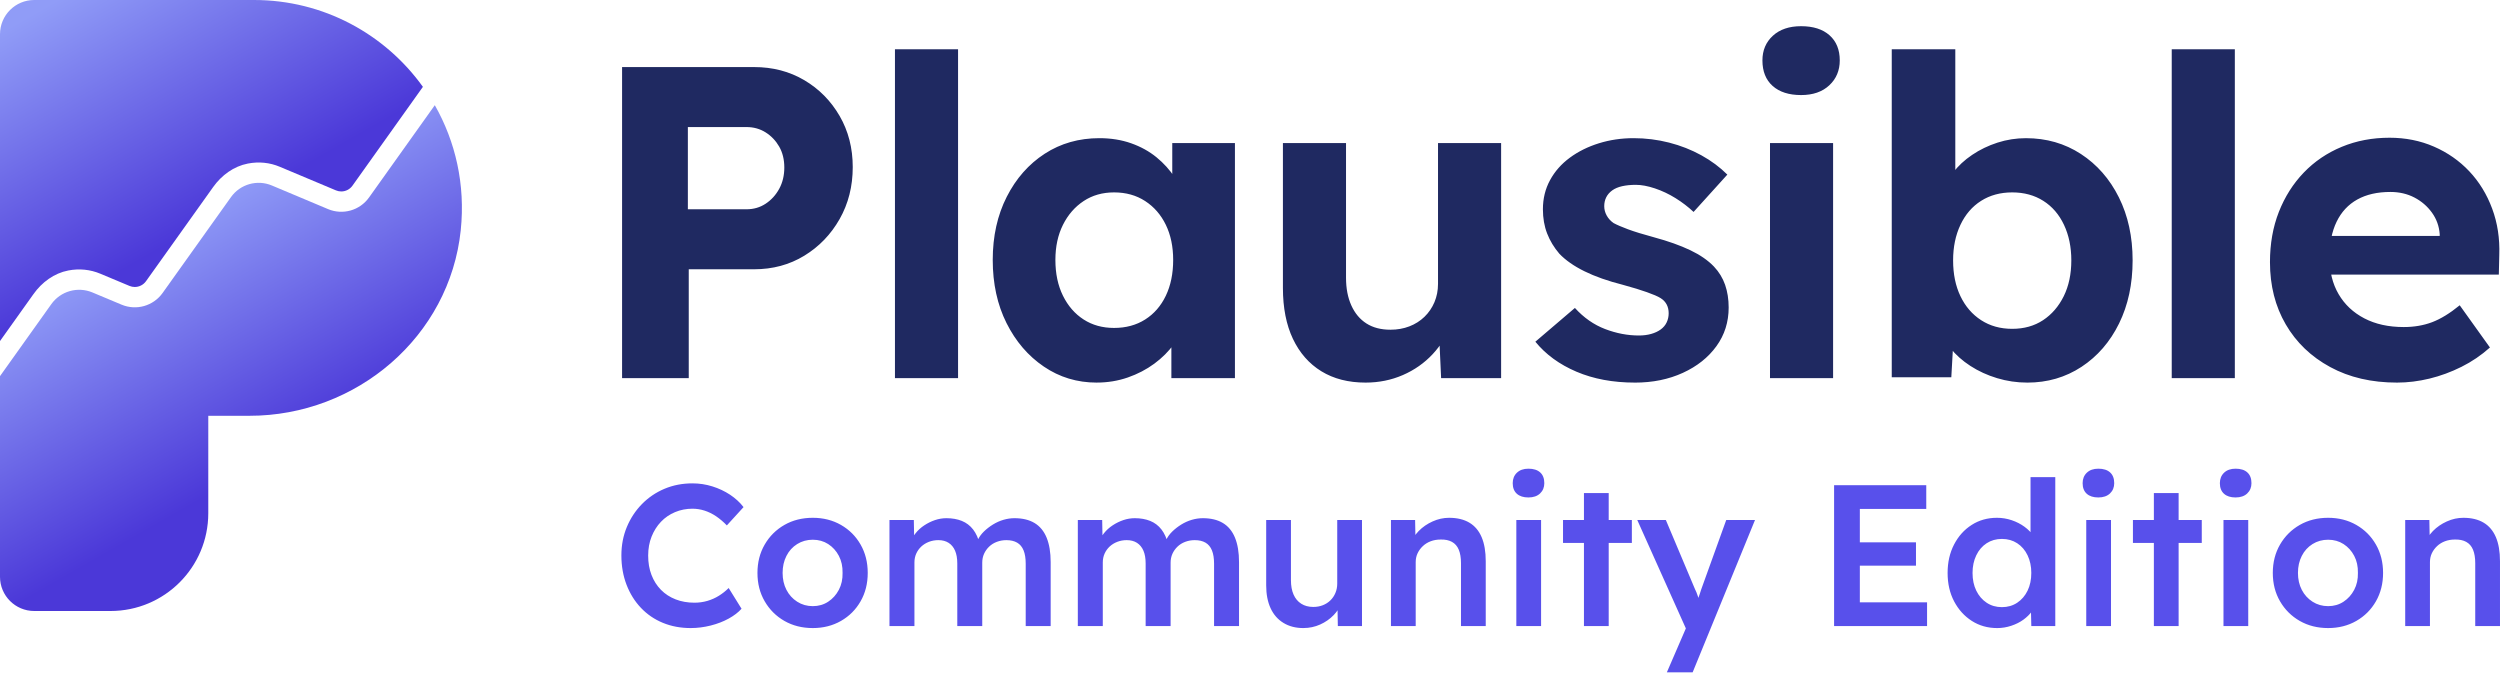
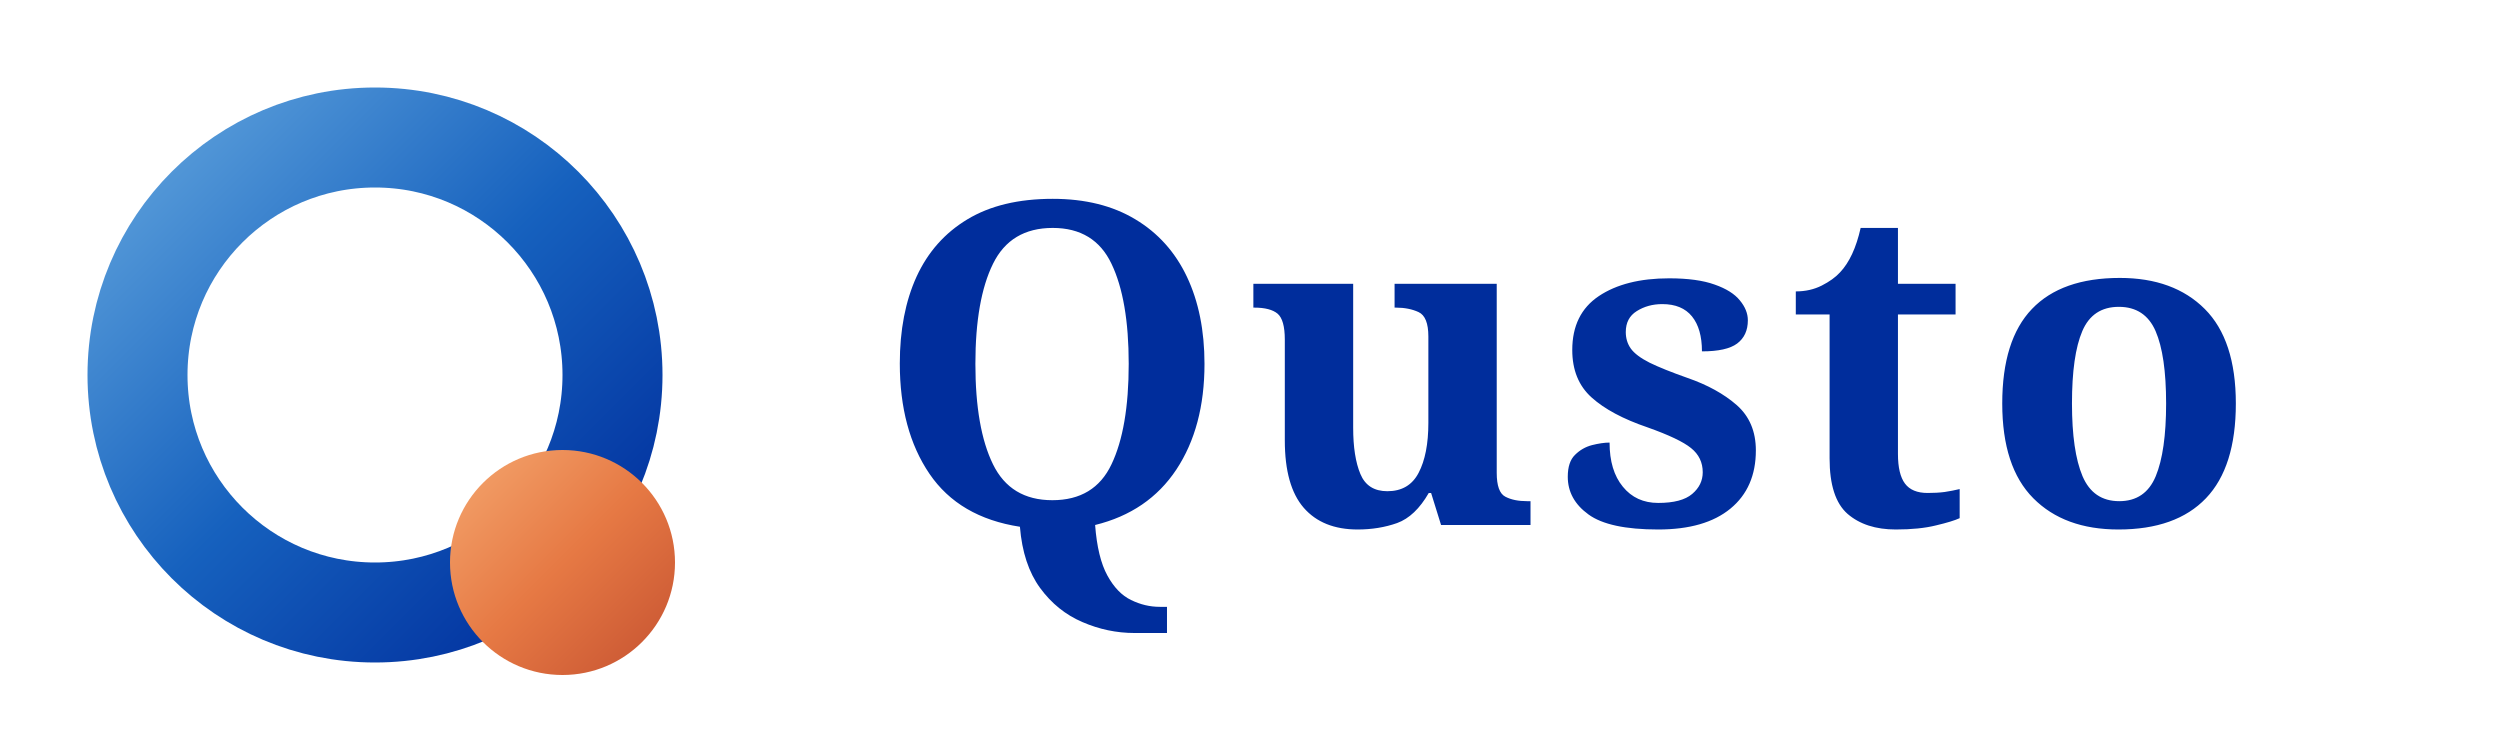
- <svg xmlns="http://www.w3.org/2000/svg" xmlns:xlink="http://www.w3.org/1999/xlink" id="Layer_2" viewBox="0 0 245.499 66.024">
+ <svg xmlns="http://www.w3.org/2000/svg" width="200" height="60" viewBox="0 0 200 60" fill="none">
  <defs>
-     <style>.cls-1{fill:url(#New_Gradient_Swatch_1);}.cls-1,.cls-2,.cls-3,.cls-4{stroke-width:0px;}.cls-2{fill:url(#New_Gradient_Swatch_1-2);}.cls-3{fill:#5850eb;}.cls-4{fill:#1f2961;}</style>
-     <linearGradient id="New_Gradient_Swatch_1" x1="14.841" y1="22.544" x2="27.473" y2="44.649" gradientUnits="userSpaceOnUse">
-       <stop offset="0" stop-color="#909cf7" />
-       <stop offset="1" stop-color="#4b38d8" />
+     <linearGradient id="blueGradient" x1="0%" y1="0%" x2="100%" y2="100%">
+       <stop offset="0%" style="stop-color:#5B9FDB;stop-opacity:1" />
+       <stop offset="50%" style="stop-color:#1661BE;stop-opacity:1" />
+       <stop offset="100%" style="stop-color:#002D9C;stop-opacity:1" />
    </linearGradient>
-     <linearGradient id="New_Gradient_Swatch_1-2" x1="7.984" y1="-1.358" x2="21.001" y2="21.422" xlink:href="#New_Gradient_Swatch_1" />
+     <linearGradient id="orangeGradient" x1="0%" y1="0%" x2="100%" y2="100%">
+       <stop offset="0%" style="stop-color:#F5A76F;stop-opacity:1" />
+       <stop offset="50%" style="stop-color:#E67944;stop-opacity:1" />
+       <stop offset="100%" style="stop-color:#C55130;stop-opacity:1" />
+     </linearGradient>
  </defs>
-   <g id="Plausible_-_Branding">
-     <g id="CE_Gradient_Logo_-_Purple_Gradient_on_White">
-       <g id="Symbol_-_Purple_Gradient">
-         <path class="cls-1" d="M45.246,22.603c-1.091,10.456-10.233,18.227-20.745,18.227h-4.048v9.57c0,5.302-4.298,9.6-9.6,9.6H3.36c-1.856,0-3.36-1.504-3.36-3.36v-19.703l5.038-7.069c.912-1.279,2.588-1.757,4.037-1.15l2.866,1.2c1.444.605,3.115.129,4.025-1.146l6.717-9.417c.907-1.272,2.574-1.745,4.014-1.14l5.52,2.32c1.443.607,3.114.132,4.022-1.143l6.459-9.063c2.025,3.56,3.015,7.789,2.547,12.271Z" />
-         <path class="cls-2" d="M3.292,28.873c.823-1.155,2.021-2.043,3.414-2.311,1.086-.209,2.157-.099,3.147.316l2.865,1.2c.165.069.339.104.516.104.437,0,.849-.212,1.103-.568l6.594-9.245c.823-1.154,2.02-2.041,3.412-2.308,1.082-.208,2.146-.099,3.128.314l5.52,2.32c.167.07.342.106.521.106.435,0,.846-.211,1.098-.565l6.919-9.708C37.827,3.364,31.78,0,24.945,0H3.36C1.504,0,0,1.504 0,3.36v30.132l3.292-4.619Z" />
-       </g>
-       <path id="Tagline_-_Purple" class="cls-3" d="M67.839,61.676c-1.001,0-1.916-.171-2.747-.514-.83-.342-1.548-.833-2.154-1.473-.607-.638-1.078-1.396-1.414-2.272-.335-.876-.504-1.834-.504-2.875,0-1.002.177-1.93.534-2.787.356-.856.85-1.608,1.482-2.253.633-.645,1.371-1.146,2.214-1.502.842-.355,1.759-.534,2.747-.534.672,0,1.324.099,1.956.297s1.212.471,1.74.819c.526.35.968.755,1.323,1.216l-1.64,1.798c-.342-.355-.695-.655-1.056-.899-.363-.243-.739-.428-1.127-.553-.389-.126-.788-.189-1.196-.189-.607,0-1.176.113-1.709.336-.534.224-.994.541-1.383.949s-.695.892-.919,1.453-.336,1.182-.336,1.867c0,.699.108,1.332.326,1.897.218.568.527,1.055.929,1.463.402.409.882.721,1.443.939.56.218,1.176.326,1.848.326.434,0,.856-.059,1.265-.177.408-.12.787-.287,1.135-.505.35-.217.668-.471.959-.76l1.264,2.035c-.316.355-.738.678-1.264.968-.527.29-1.117.517-1.769.682-.652.164-1.302.247-1.947.247ZM79.816,61.676c-1.041,0-1.97-.234-2.787-.701-.817-.468-1.461-1.11-1.936-1.927s-.711-1.746-.711-2.787c0-1.04.237-1.969.711-2.786s1.119-1.459,1.936-1.927c.817-.467,1.746-.701,2.787-.701,1.027,0,1.95.234,2.767.701.816.468,1.459,1.11,1.926,1.927.468.817.702,1.746.702,2.786,0,1.041-.234,1.97-.702,2.787-.467.817-1.11,1.459-1.926,1.927-.817.467-1.74.701-2.767.701ZM79.816,59.523c.566,0,1.07-.145,1.512-.436.441-.29.791-.677,1.047-1.166.257-.487.379-1.04.365-1.66.014-.632-.108-1.192-.365-1.679s-.607-.872-1.047-1.156c-.442-.283-.945-.425-1.512-.425s-1.078.142-1.532.425-.807.671-1.057,1.166c-.251.493-.375,1.051-.375,1.669,0,.621.125,1.173.375,1.66.251.488.603.876,1.057,1.166.454.291.966.436,1.532.436ZM87.345,61.479v-10.414h2.392l.039,2.095-.395.157c.118-.342.296-.662.534-.958.237-.297.52-.554.85-.77.329-.218.678-.389,1.047-.515.369-.125.744-.188,1.127-.188.566,0,1.07.089,1.512.267.441.179.809.458,1.106.84.296.383.516.87.662,1.463l-.375-.079.157-.316c.145-.316.349-.603.613-.86.263-.257.559-.487.889-.691s.675-.359,1.037-.465.721-.159,1.078-.159c.791,0,1.449.159,1.976.475.526.316.921.797,1.186,1.443.263.646.395,1.443.395,2.392v6.284h-2.451v-6.127c0-.526-.069-.962-.208-1.304s-.349-.595-.632-.76-.636-.247-1.057-.247c-.33,0-.642.055-.939.167-.296.112-.55.271-.76.475-.211.204-.375.438-.495.701-.118.264-.177.554-.177.87v6.225h-2.451v-6.146c0-.501-.072-.919-.217-1.255s-.356-.593-.633-.772c-.276-.177-.612-.266-1.007-.266-.33,0-.639.055-.929.167s-.54.267-.752.465c-.21.198-.375.428-.493.691-.118.264-.177.554-.177.87v6.245h-2.451ZM105.842,61.479v-10.414h2.392l.039,2.095-.395.157c.118-.342.296-.662.534-.958.237-.297.52-.554.85-.77.329-.218.678-.389,1.047-.515.369-.125.744-.188,1.127-.188.566,0,1.07.089,1.512.267.441.179.809.458,1.106.84.296.383.516.87.662,1.463l-.375-.079.157-.316c.145-.316.349-.603.613-.86.263-.257.559-.487.889-.691s.675-.359,1.037-.465.721-.159,1.078-.159c.791,0,1.449.159,1.976.475.526.316.921.797,1.186,1.443.263.646.395,1.443.395,2.392v6.284h-2.451v-6.127c0-.526-.069-.962-.208-1.304s-.349-.595-.632-.76-.636-.247-1.057-.247c-.33,0-.642.055-.939.167-.296.112-.55.271-.76.475-.211.204-.375.438-.495.701-.118.264-.177.554-.177.87v6.225h-2.451v-6.146c0-.501-.072-.919-.217-1.255s-.356-.593-.633-.772c-.276-.177-.612-.266-1.007-.266-.33,0-.639.055-.929.167s-.54.267-.752.465c-.21.198-.375.428-.493.691-.118.264-.177.554-.177.87v6.245h-2.451ZM127.994,61.676c-.75,0-1.402-.167-1.956-.504-.554-.336-.976-.817-1.265-1.443s-.434-1.373-.434-2.243v-6.422h2.431v5.909c0,.553.086,1.025.257,1.412.171.389.422.689.752.899.329.211.724.317,1.186.317.342,0,.655-.057.938-.169s.53-.269.741-.475c.21-.204.375-.447.493-.73.12-.283.179-.59.179-.919v-6.245h2.431v10.414h-2.372l-.04-2.174.436-.237c-.159.501-.425.945-.801,1.333-.375.389-.821.699-1.334.929s-1.06.346-1.64.346ZM136.591,61.479v-10.414h2.372l.04,2.134-.454.238c.131-.475.388-.906.77-1.295.381-.388.836-.701,1.363-.938.527-.238,1.067-.356,1.62-.356.791,0,1.453.159,1.986.475.534.316.935.791,1.206,1.422.269.632.405,1.422.405,2.372v6.363h-2.431v-6.186c0-.526-.073-.964-.218-1.314-.145-.349-.369-.605-.672-.77s-.672-.24-1.106-.228c-.356,0-.682.057-.978.169-.297.112-.554.271-.77.475-.218.204-.389.438-.515.701-.125.263-.188.554-.188.87v6.284h-2.431ZM150.089,48.85c-.487,0-.866-.121-1.137-.365-.269-.244-.404-.589-.404-1.037,0-.422.137-.764.414-1.028.277-.263.652-.395,1.127-.395.501,0,.886.122,1.156.366.271.244.405.595.405,1.057,0,.408-.138.744-.414,1.007-.277.264-.66.395-1.147.395ZM148.903,61.479v-10.414h2.431v10.414h-2.431ZM153.488,53.317v-2.252h6.76v2.252h-6.76ZM155.543,61.479v-13.063h2.431v13.063h-2.431ZM163.684,66.024l2.214-5.118.019,1.62-5.138-11.461h2.807l2.865,6.798c.092.171.185.399.277.682s.171.563.237.84l-.493.157c.092-.249.19-.516.296-.799s.204-.577.297-.88l2.45-6.798h2.826l-6.125,14.96h-2.53ZM180.107,61.479v-13.833h9.051v2.331h-6.522v9.17h6.601v2.331h-9.13ZM181.292,55.55v-2.292h6.857v2.292h-6.857ZM196.115,61.676c-.923,0-1.75-.234-2.481-.701-.731-.468-1.31-1.106-1.738-1.917-.428-.811-.642-1.742-.642-2.797,0-1.04.21-1.969.632-2.786s.998-1.459,1.73-1.927c.73-.467,1.557-.701,2.48-.701.5,0,.984.079,1.453.237.467.159.885.373,1.255.643.368.269.662.569.879.899.218.33.34.672.366,1.027l-.652.079v-6.877h2.431v14.624h-2.353l-.059-2.451.475.04c-.014.329-.128.646-.346.948-.217.303-.497.58-.84.831s-.741.451-1.196.602c-.454.152-.919.228-1.392.228ZM196.588,59.621c.566,0,1.067-.145,1.502-.434.436-.29.774-.685,1.018-1.186.243-.501.365-1.08.365-1.74,0-.645-.122-1.221-.365-1.728-.244-.507-.583-.903-1.018-1.186-.434-.283-.935-.425-1.502-.425s-1.066.142-1.502.425c-.434.283-.774.678-1.017,1.186-.244.507-.366,1.084-.366,1.728,0,.66.122,1.239.366,1.74.243.501.583.896,1.017,1.186.436.29.935.434,1.502.434ZM206.054,48.85c-.487,0-.866-.121-1.137-.365-.269-.244-.404-.589-.404-1.037,0-.422.137-.764.414-1.028.277-.263.652-.395,1.127-.395.501,0,.886.122,1.156.366.271.244.405.595.405,1.057,0,.408-.138.744-.414,1.007-.277.264-.66.395-1.147.395ZM204.869,61.479v-10.414h2.431v10.414h-2.431ZM209.453,53.317v-2.252h6.76v2.252h-6.76ZM211.509,61.479v-13.063h2.431v13.063h-2.431ZM219.531,48.85c-.487,0-.866-.121-1.137-.365-.269-.244-.404-.589-.404-1.037,0-.422.137-.764.414-1.028.277-.263.652-.395,1.127-.395.501,0,.886.122,1.156.366.271.244.405.595.405,1.057,0,.408-.138.744-.414,1.007-.277.264-.66.395-1.147.395ZM218.345,61.479v-10.414h2.431v10.414h-2.431ZM228.622,61.676c-1.041,0-1.97-.234-2.787-.701-.817-.468-1.461-1.11-1.936-1.927-.475-.817-.711-1.746-.711-2.787,0-1.04.237-1.969.711-2.786.475-.817,1.119-1.459,1.936-1.927.817-.467,1.746-.701,2.787-.701,1.027,0,1.95.234,2.767.701.816.468,1.459,1.11,1.926,1.927.468.817.702,1.746.702,2.786,0,1.041-.234,1.97-.702,2.787-.467.817-1.11,1.459-1.926,1.927-.817.467-1.74.701-2.767.701ZM228.622,59.523c.566,0,1.07-.145,1.512-.436.441-.29.791-.677,1.047-1.166.257-.487.379-1.04.365-1.66.014-.632-.108-1.192-.365-1.679s-.607-.872-1.047-1.156c-.442-.283-.945-.425-1.512-.425s-1.078.142-1.532.425-.807.671-1.057,1.166c-.251.493-.375,1.051-.375,1.669,0,.621.125,1.173.375,1.66.251.488.603.876,1.057,1.166.454.291.966.436,1.532.436ZM236.19,61.479v-10.414h2.372l.04,2.134-.454.238c.131-.475.388-.906.77-1.295.381-.388.836-.701,1.363-.938.527-.238,1.067-.356,1.62-.356.791,0,1.453.159,1.986.475.534.316.935.791,1.206,1.422.269.632.405,1.422.405,2.372v6.363h-2.431v-6.186c0-.526-.073-.964-.218-1.314-.145-.349-.369-.605-.672-.77s-.672-.24-1.106-.228c-.356,0-.682.057-.978.169-.297.112-.554.271-.77.475-.218.204-.389.438-.515.701-.125.263-.188.554-.188.87v6.284h-2.431Z" />
-       <path id="Wordmark_-_Black" class="cls-4" d="M61.088,37.135V6.586h12.962c1.833,0,3.476.429,4.931,1.287,1.454.859,2.611,2.03,3.47,3.513.858,1.485,1.288,3.157,1.288,5.019,0,1.892-.43,3.594-1.288,5.106-.859,1.514-2.016,2.713-3.47,3.6-1.454.888-3.098,1.332-4.931,1.332h-6.415v10.692h-6.547ZM67.548,20.551h5.761c.698,0,1.323-.182,1.876-.546.553-.363.996-.85,1.332-1.462.333-.611.502-1.309.502-2.094,0-.786-.169-1.469-.502-2.051-.335-.582-.779-1.048-1.332-1.397-.553-.348-1.178-.524-1.876-.524h-5.761v8.074ZM87.884,37.135V4.841h6.197v32.294h-6.197ZM107.698,37.571c-1.921,0-3.652-.524-5.193-1.572-1.543-1.047-2.765-2.472-3.667-4.276-.902-1.804-1.352-3.869-1.352-6.197,0-2.327.458-4.392,1.375-6.197.916-1.804,2.16-3.214,3.731-4.233,1.571-1.018,3.36-1.528,5.367-1.528,1.135,0,2.175.168,3.121.502.945.335,1.775.793,2.487,1.375.713.583,1.316,1.251,1.811,2.007.494.758.844,1.572,1.047,2.444l-1.309-.218v-5.63h6.154v23.086h-6.241v-5.543l1.396-.131c-.233.815-.611,1.587-1.134,2.313-.524.728-1.172,1.375-1.942,1.942-.771.567-1.636,1.018-2.596,1.352-.961.334-1.979.502-3.055.502ZM109.4,32.203c1.163,0,2.182-.275,3.055-.829.873-.553,1.549-1.331,2.03-2.335.479-1.004.72-2.175.72-3.513,0-1.309-.241-2.458-.72-3.447-.481-.989-1.157-1.767-2.03-2.335s-1.892-.851-3.055-.851c-1.134,0-2.132.284-2.989.851s-1.535,1.346-2.03,2.335c-.494.989-.742,2.138-.742,3.447,0,1.338.247,2.509.742,3.513s1.172,1.782,2.03,2.335c.858.554,1.855.829,2.989.829ZM134.099,37.571c-1.688,0-3.135-.371-4.342-1.113-1.208-.742-2.139-1.804-2.794-3.186-.654-1.381-.981-3.048-.981-4.996v-14.227h6.197v13.223c0,1.047.174,1.956.524,2.727.349.772.844,1.361,1.483,1.767.64.408,1.425.612,2.357.612.669,0,1.287-.11,1.854-.328s1.062-.53,1.483-.937c.421-.407.749-.888.983-1.44.232-.553.349-1.149.349-1.79v-13.834h6.197v23.086h-5.892l-.218-4.757,1.134-.524c-.348,1.076-.931,2.051-1.746,2.924s-1.789,1.557-2.924,2.051c-1.134.494-2.356.742-3.666.742ZM160.547,37.571c-2.153,0-4.067-.357-5.739-1.07-1.673-.713-3.019-1.694-4.037-2.945l3.884-3.316c.873.96,1.862,1.651,2.968,2.073,1.105.422,2.21.633,3.316.633.436,0,.836-.051,1.201-.153.363-.102.676-.247.937-.436.262-.189.459-.421.59-.699.13-.276.196-.574.196-.894,0-.64-.253-1.148-.786-1.485-.286-.181-.742-.371-1.352-.589s-1.396-.458-2.356-.72c-1.485-.377-2.743-.821-3.775-1.331-1.033-.508-1.854-1.084-2.466-1.723-.524-.612-.923-1.273-1.2-1.987-.277-.712-.415-1.505-.415-2.378,0-1.047.232-2.001.699-2.858.464-.858,1.113-1.593,1.941-2.204.83-.612,1.782-1.084,2.858-1.419,1.076-.334,2.211-.502,3.404-.502,1.192,0,2.356.146,3.492.436,1.134.291,2.189.706,3.164,1.244.975.539,1.825,1.172,2.553,1.898l-3.316,3.666c-.524-.493-1.114-.945-1.767-1.352-.655-.407-1.332-.727-2.03-.96-.699-.233-1.324-.349-1.877-.349-.496,0-.938.044-1.331.131-.393.087-.72.226-.983.414-.261.19-.458.415-.589.677-.131.261-.196.553-.196.873s.08.626.24.916c.159.291.385.539.676.742.32.175.792.378,1.419.612.625.233,1.476.494,2.553.786,1.396.378,2.581.8,3.556,1.265s1.752,1.004,2.335,1.615c.494.524.858,1.12,1.091,1.789.232.67.349,1.413.349,2.226,0,1.425-.4,2.692-1.201,3.797-.8,1.106-1.898,1.979-3.295,2.619-1.396.64-2.967.96-4.713.96ZM176.867,9.335c-1.193,0-2.124-.298-2.793-.894-.67-.596-1.004-1.433-1.004-2.509,0-.989.342-1.796,1.026-2.423.684-.625,1.608-.937,2.771-.937,1.193,0,2.124.298,2.794.894.669.597,1.003,1.418,1.003,2.466,0,.989-.342,1.804-1.026,2.443-.684.641-1.607.96-2.771.96ZM173.813,37.135V14.049h6.196v23.086h-6.196ZM199.081,37.571c-1.019,0-2.008-.146-2.968-.436s-1.833-.691-2.619-1.2c-.786-.51-1.439-1.091-1.964-1.746-.524-.655-.858-1.332-1.003-2.03l1.396-.524-.305,5.411h-5.849V4.841h6.241v14.62l-1.222-.481c.175-.698.508-1.374,1.004-2.028.494-.655,1.119-1.236,1.877-1.746.756-.51,1.585-.909,2.487-1.201.901-.29,1.833-.436,2.793-.436,2.007,0,3.803.517,5.39,1.549,1.586,1.033,2.829,2.452,3.731,4.256.901,1.804,1.352,3.87,1.352,6.197s-.444,4.393-1.331,6.196c-.888,1.805-2.117,3.223-3.687,4.256-1.572,1.033-3.346,1.549-5.324,1.549ZM197.597,32.291c1.164,0,2.175-.284,3.034-.851.858-.568,1.534-1.353,2.03-2.356.494-1.004.742-2.175.742-3.513,0-1.309-.24-2.472-.72-3.492-.481-1.018-1.157-1.804-2.03-2.356s-1.891-.83-3.055-.83c-1.163,0-2.181.277-3.054.83-.873.553-1.55,1.338-2.03,2.356-.481,1.019-.72,2.182-.72,3.492,0,1.338.24,2.509.72,3.513.479,1.003,1.157,1.789,2.03,2.356s1.891.851,3.054.851ZM213.263,37.135V4.841h6.197v32.294h-6.197ZM235.39,37.571c-2.503,0-4.691-.508-6.567-1.528-1.877-1.018-3.332-2.414-4.364-4.189-1.033-1.775-1.549-3.812-1.549-6.11,0-1.804.29-3.447.872-4.932.583-1.483,1.397-2.77,2.444-3.861,1.047-1.091,2.291-1.935,3.731-2.532,1.44-.597,3.003-.894,4.691-.894,1.572,0,3.026.291,4.364.873,1.338.582,2.494,1.389,3.47,2.422.974,1.033,1.723,2.255,2.247,3.666.525,1.411.757,2.931.699,4.56l-.044,1.921h-18.548l-1.003-3.797h14.444l-.698.786v-.961c-.059-.785-.313-1.49-.764-2.117-.451-.625-1.026-1.119-1.723-1.483-.699-.363-1.485-.545-2.357-.545-1.28,0-2.364.247-3.251.742-.888.494-1.564,1.221-2.03,2.182-.465.96-.698,2.124-.698,3.49,0,1.397.298,2.605.894,3.623.596,1.019,1.44,1.811,2.532,2.379,1.09.567,2.378.85,3.861.85,1.018,0,1.949-.159,2.794-.479.843-.32,1.746-.873,2.706-1.659l2.967,4.146c-.844.757-1.775,1.39-2.793,1.898-1.019.51-2.066.894-3.142,1.157-1.077.261-2.138.392-3.186.392Z" />
-     </g>
-   </g>
+   <circle cx="30" cy="30" r="19" stroke="url(#blueGradient)" stroke-width="8" fill="none" />
+   <circle cx="45" cy="45" r="9" fill="url(#orangeGradient)" />
+   <text x="70" y="42" font-family="'Arbutus Slab', Georgia, serif" font-size="36" fill="#002d9c" font-weight="600" letter-spacing="1">Qusto</text>
</svg>
